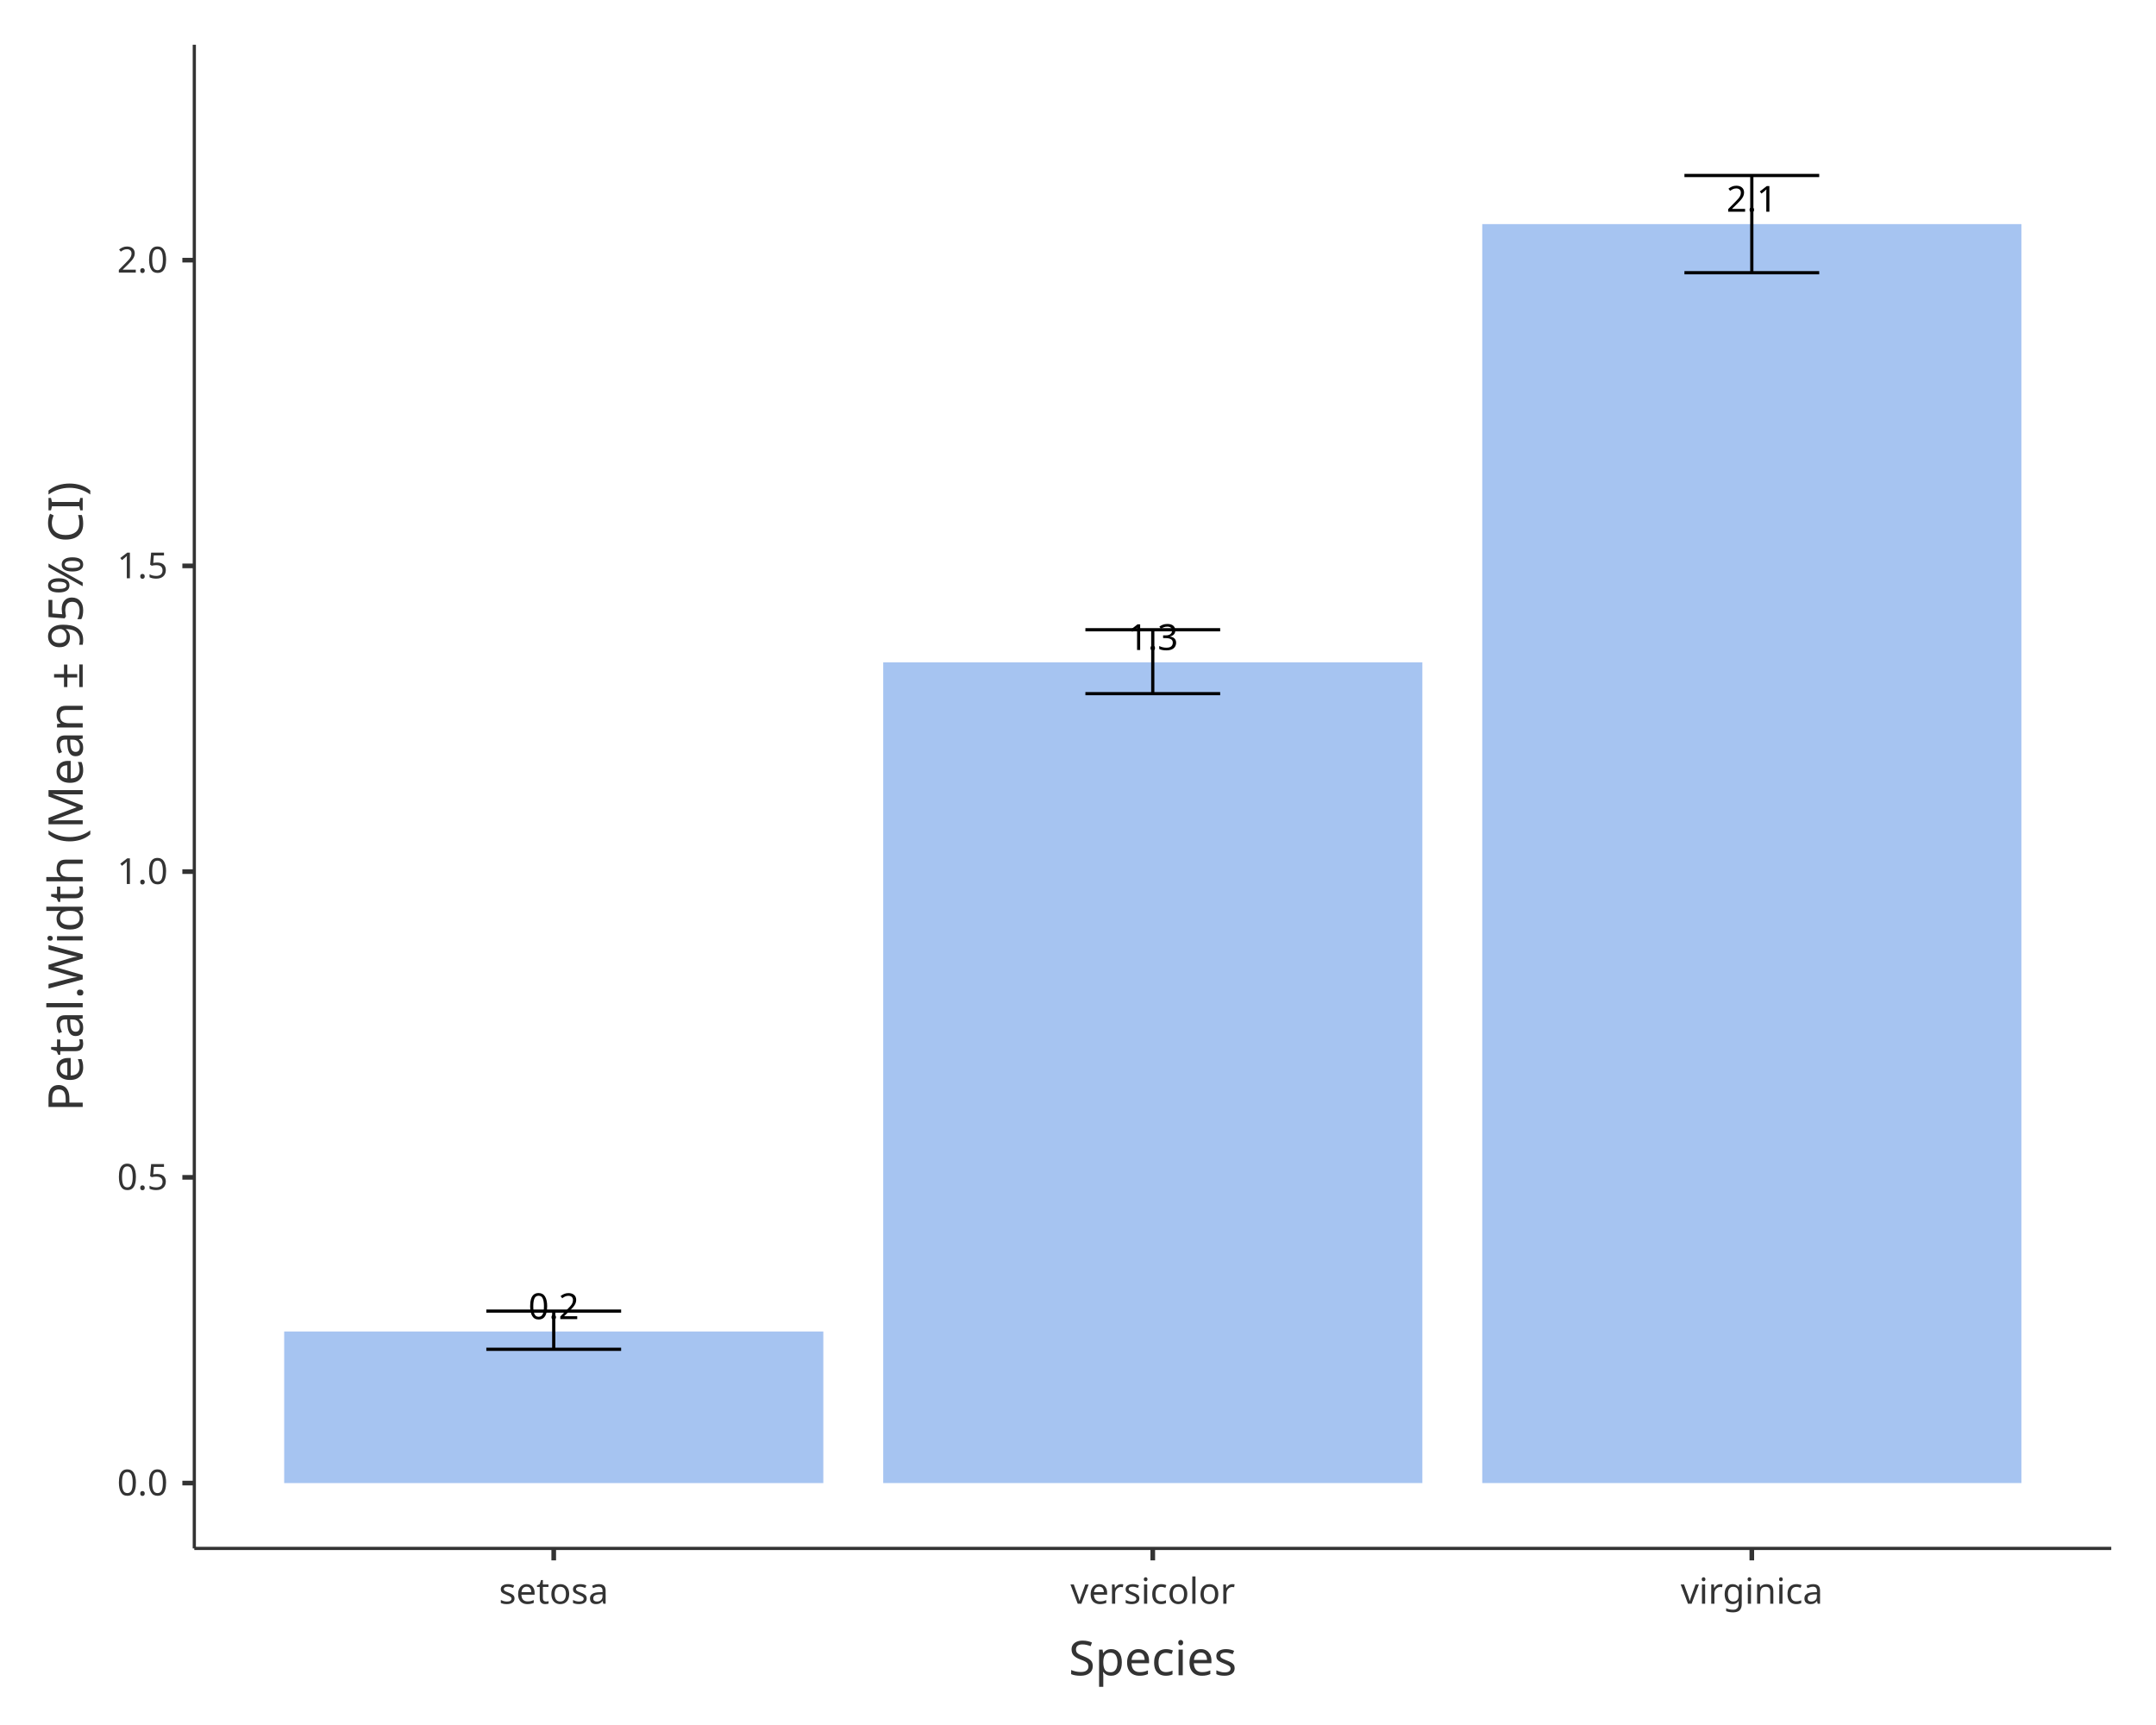
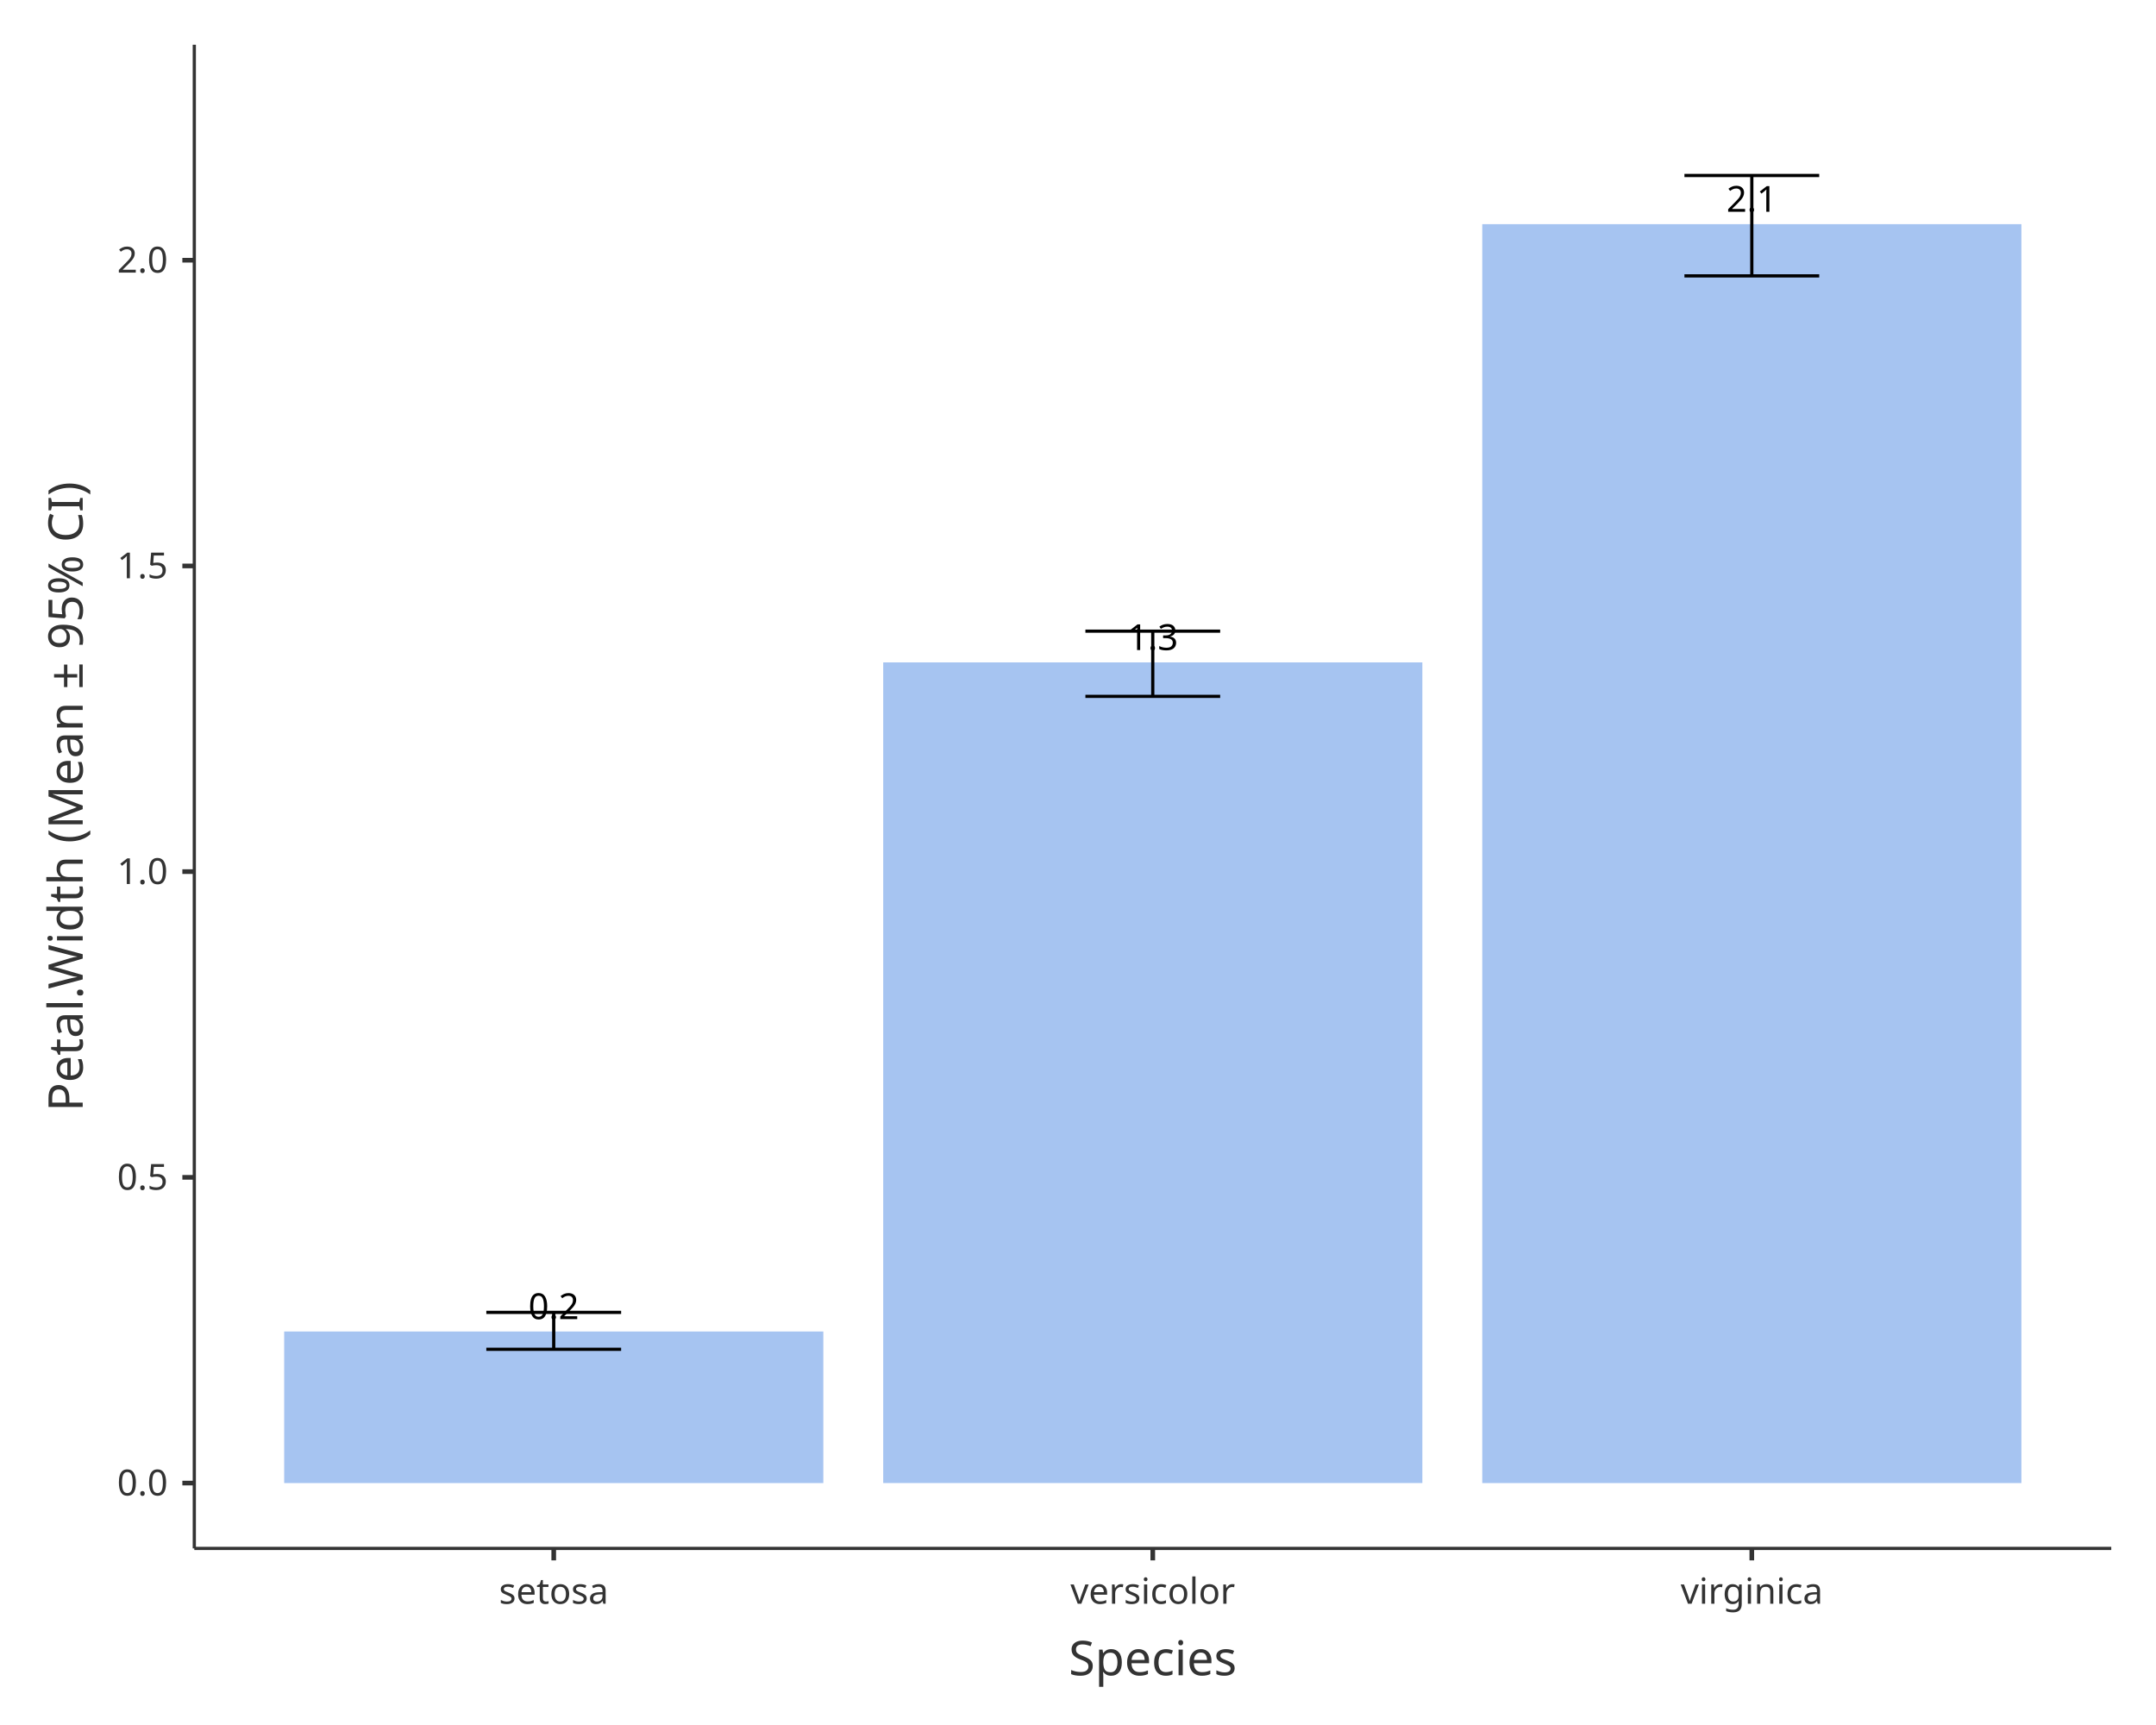
<svg xmlns="http://www.w3.org/2000/svg" class="svglite" data-engine-version="2.0" width="720.00pt" height="576.00pt" viewBox="0 0 720.00 576.00">
  <defs>
    <style type="text/css">
    .svglite line, .svglite polyline, .svglite polygon, .svglite path, .svglite rect, .svglite circle {
      fill: none;
      stroke: #000000;
      stroke-linecap: round;
      stroke-linejoin: round;
      stroke-miterlimit: 10.00;
    }
  </style>
  </defs>
  <rect width="100%" height="100%" style="stroke: none; fill: #FFFFFF;" />
  <defs>
    <clipPath id="cpMC4wMHw3MjAuMDB8MC4wMHw1NzYuMDA=">
      <rect x="0.00" y="0.00" width="720.00" height="576.00" />
    </clipPath>
  </defs>
  <g clip-path="url(#cpMC4wMHw3MjAuMDB8MC4wMHw1NzYuMDA=)">
    <rect x="0" y="0.00" width="720.00" height="576.00" style="stroke-width: 1.55; stroke: none;" />
    <rect x="64.89" y="14.94" width="640.17" height="502.10" style="stroke-width: 1.55; stroke: none;" />
    <rect x="94.90" y="444.60" width="180.05" height="50.62" style="stroke-width: 1.55; stroke: none; stroke-linecap: butt; stroke-linejoin: miter; fill: #A6C4F1;" />
-     <rect x="294.95" y="221.17" width="180.05" height="274.04" style="stroke-width: 1.55; stroke: none; stroke-linecap: butt; stroke-linejoin: miter; fill: #A6C4F1;" />
-     <rect x="495.00" y="74.83" width="180.05" height="420.38" style="stroke-width: 1.55; stroke: none; stroke-linecap: butt; stroke-linejoin: miter; fill: #A6C4F1;" />
+     <rect x="294.95" y="221.18" width="180.05" height="274.03" style="stroke-width: 1.55; stroke: none; stroke-linecap: butt; stroke-linejoin: miter; fill: #A6C4F1;" />
+     <rect x="495.00" y="74.85" width="180.05" height="420.37" style="stroke-width: 1.55; stroke: none; stroke-linecap: butt; stroke-linejoin: miter; fill: #A6C4F1;" />
    <text x="184.92" y="440.47" text-anchor="middle" style="font-size: 12.00px; font-family: sans;" textLength="16.68px" lengthAdjust="spacingAndGlyphs">0.2</text>
-     <text x="384.97" y="217.04" text-anchor="middle" style="font-size: 12.00px; font-family: sans;" textLength="16.68px" lengthAdjust="spacingAndGlyphs">1.3</text>
-     <text x="585.02" y="70.70" text-anchor="middle" style="font-size: 12.00px; font-family: sans;" textLength="16.68px" lengthAdjust="spacingAndGlyphs">2.1</text>
-     <polyline points="162.41,437.79 207.43,437.79 " style="stroke-width: 1.07; stroke-linecap: butt;" />
-     <polyline points="184.92,437.79 184.92,450.55 " style="stroke-width: 1.07; stroke-linecap: butt;" />
+     <text x="384.97" y="217.05" text-anchor="middle" style="font-size: 12.00px; font-family: sans;" textLength="16.68px" lengthAdjust="spacingAndGlyphs">1.3</text>
+     <text x="585.02" y="70.72" text-anchor="middle" style="font-size: 12.00px; font-family: sans;" textLength="16.68px" lengthAdjust="spacingAndGlyphs">2.1</text>
+     <polyline points="162.41,438.22 207.43,438.22 " style="stroke-width: 1.07; stroke-linecap: butt;" />
+     <polyline points="184.92,438.22 184.92,450.55 " style="stroke-width: 1.07; stroke-linecap: butt;" />
    <polyline points="162.41,450.55 207.43,450.55 " style="stroke-width: 1.07; stroke-linecap: butt;" />
-     <polyline points="362.47,210.28 407.48,210.28 " style="stroke-width: 1.07; stroke-linecap: butt;" />
-     <polyline points="384.97,210.28 384.97,231.62 " style="stroke-width: 1.07; stroke-linecap: butt;" />
-     <polyline points="362.47,231.62 407.48,231.62 " style="stroke-width: 1.07; stroke-linecap: butt;" />
+     <polyline points="362.47,210.75 407.48,210.75 " style="stroke-width: 1.07; stroke-linecap: butt;" />
+     <polyline points="384.97,210.75 384.97,232.52 " style="stroke-width: 1.07; stroke-linecap: butt;" />
+     <polyline points="362.47,232.52 407.48,232.52 " style="stroke-width: 1.07; stroke-linecap: butt;" />
    <polyline points="562.52,58.60 607.53,58.60 " style="stroke-width: 1.07; stroke-linecap: butt;" />
-     <polyline points="585.02,58.60 585.02,91.06 " style="stroke-width: 1.07; stroke-linecap: butt;" />
-     <polyline points="562.52,91.06 607.53,91.06 " style="stroke-width: 1.07; stroke-linecap: butt;" />
+     <polyline points="585.02,58.60 585.02,92.12 " style="stroke-width: 1.07; stroke-linecap: butt;" />
+     <polyline points="562.52,92.12 607.53,92.12 " style="stroke-width: 1.07; stroke-linecap: butt;" />
    <polyline points="64.89,517.04 64.89,14.94 " style="stroke-width: 1.07; stroke: #333333; stroke-linecap: butt;" />
    <text x="47.58" y="499.34" text-anchor="middle" style="font-size: 12.00px; fill: #333333; font-family: sans;" textLength="16.68px" lengthAdjust="spacingAndGlyphs">0.0</text>
    <text x="47.58" y="397.26" text-anchor="middle" style="font-size: 12.00px; fill: #333333; font-family: sans;" textLength="16.68px" lengthAdjust="spacingAndGlyphs">0.5</text>
-     <text x="47.58" y="295.17" text-anchor="middle" style="font-size: 12.00px; fill: #333333; font-family: sans;" textLength="16.68px" lengthAdjust="spacingAndGlyphs">1.0</text>
-     <text x="47.58" y="193.09" text-anchor="middle" style="font-size: 12.00px; fill: #333333; font-family: sans;" textLength="16.68px" lengthAdjust="spacingAndGlyphs">1.5</text>
-     <text x="47.58" y="91.00" text-anchor="middle" style="font-size: 12.00px; fill: #333333; font-family: sans;" textLength="16.68px" lengthAdjust="spacingAndGlyphs">2.0</text>
+     <text x="47.58" y="295.18" text-anchor="middle" style="font-size: 12.00px; fill: #333333; font-family: sans;" textLength="16.68px" lengthAdjust="spacingAndGlyphs">1.0</text>
+     <text x="47.58" y="193.10" text-anchor="middle" style="font-size: 12.00px; fill: #333333; font-family: sans;" textLength="16.68px" lengthAdjust="spacingAndGlyphs">1.5</text>
+     <text x="47.58" y="91.02" text-anchor="middle" style="font-size: 12.00px; fill: #333333; font-family: sans;" textLength="16.68px" lengthAdjust="spacingAndGlyphs">2.0</text>
    <polyline points="60.90,495.21 64.89,495.21 " style="stroke-width: 1.55; stroke: #333333; stroke-linecap: butt;" />
    <polyline points="60.90,393.13 64.89,393.13 " style="stroke-width: 1.55; stroke: #333333; stroke-linecap: butt;" />
-     <polyline points="60.90,291.04 64.89,291.04 " style="stroke-width: 1.55; stroke: #333333; stroke-linecap: butt;" />
-     <polyline points="60.90,188.96 64.89,188.96 " style="stroke-width: 1.55; stroke: #333333; stroke-linecap: butt;" />
-     <polyline points="60.90,86.87 64.89,86.87 " style="stroke-width: 1.55; stroke: #333333; stroke-linecap: butt;" />
+     <polyline points="60.90,291.05 64.89,291.05 " style="stroke-width: 1.55; stroke: #333333; stroke-linecap: butt;" />
+     <polyline points="60.90,188.97 64.89,188.97 " style="stroke-width: 1.55; stroke: #333333; stroke-linecap: butt;" />
+     <polyline points="60.90,86.89 64.89,86.89 " style="stroke-width: 1.55; stroke: #333333; stroke-linecap: butt;" />
    <polyline points="64.89,517.04 705.06,517.04 " style="stroke-width: 1.07; stroke: #333333; stroke-linecap: butt;" />
    <polyline points="184.92,521.03 184.92,517.04 " style="stroke-width: 1.55; stroke: #333333; stroke-linecap: butt;" />
    <polyline points="384.97,521.03 384.97,517.04 " style="stroke-width: 1.55; stroke: #333333; stroke-linecap: butt;" />
    <polyline points="585.02,521.03 585.02,517.04 " style="stroke-width: 1.55; stroke: #333333; stroke-linecap: butt;" />
    <text x="184.92" y="535.51" text-anchor="middle" style="font-size: 12.00px; fill: #333333; font-family: sans;" textLength="35.37px" lengthAdjust="spacingAndGlyphs">setosa</text>
    <text x="384.97" y="535.51" text-anchor="middle" style="font-size: 12.00px; fill: #333333; font-family: sans;" textLength="51.36px" lengthAdjust="spacingAndGlyphs">versicolor</text>
    <text x="585.02" y="535.51" text-anchor="middle" style="font-size: 12.00px; fill: #333333; font-family: sans;" textLength="44.02px" lengthAdjust="spacingAndGlyphs">virginica</text>
    <text x="384.97" y="559.40" text-anchor="middle" style="font-size: 16.00px; fill: #333333; font-family: sans;" textLength="56.94px" lengthAdjust="spacingAndGlyphs">Species</text>
    <text transform="translate(27.62,265.99) rotate(-90)" text-anchor="middle" style="font-size: 16.00px; fill: #333333; font-family: sans;" textLength="207.09px" lengthAdjust="spacingAndGlyphs">Petal.Width (Mean ± 95% CI)</text>
  </g>
</svg>
